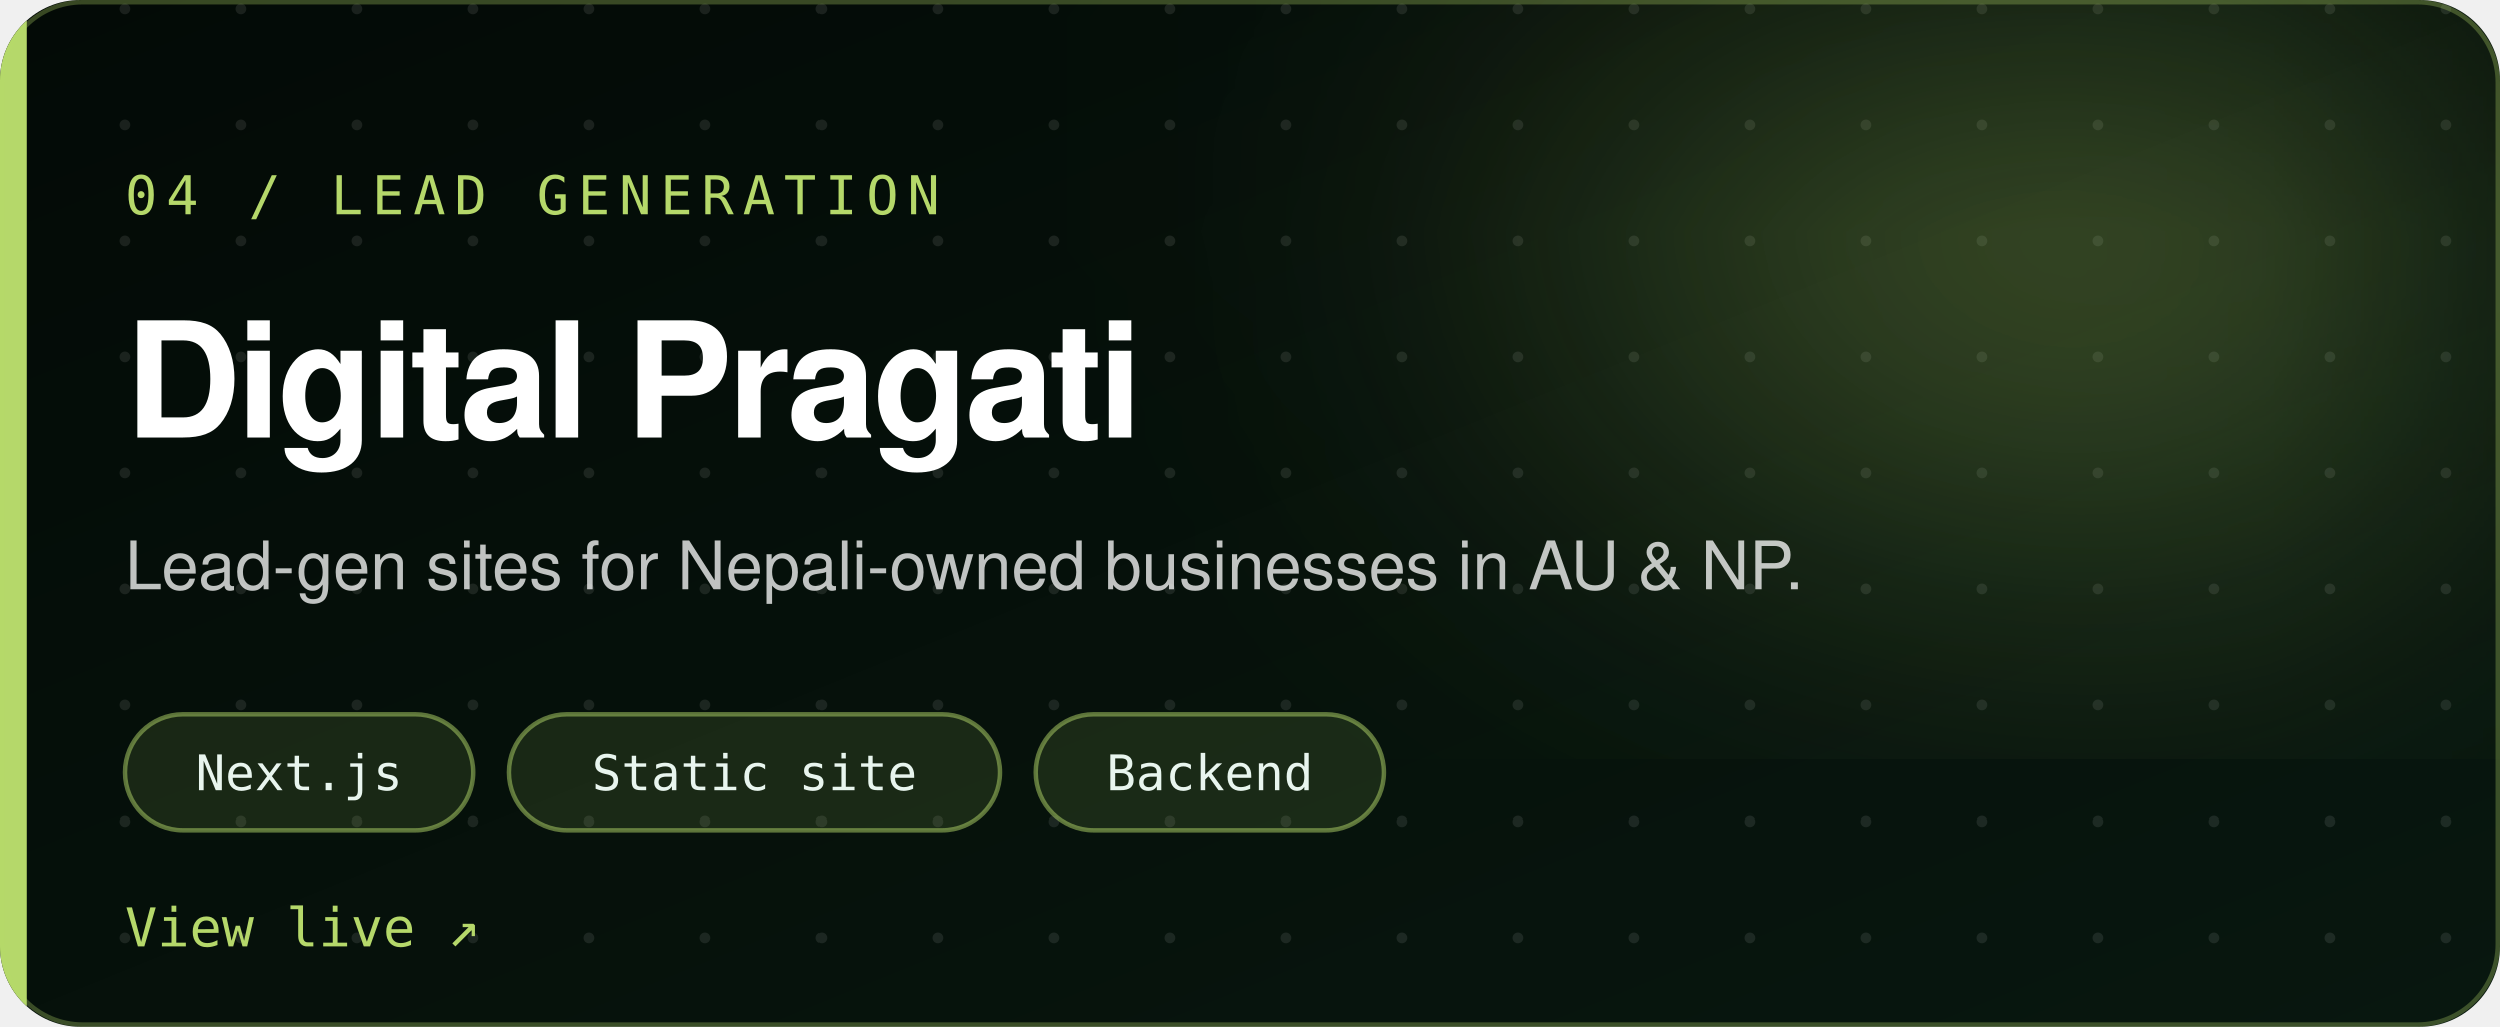
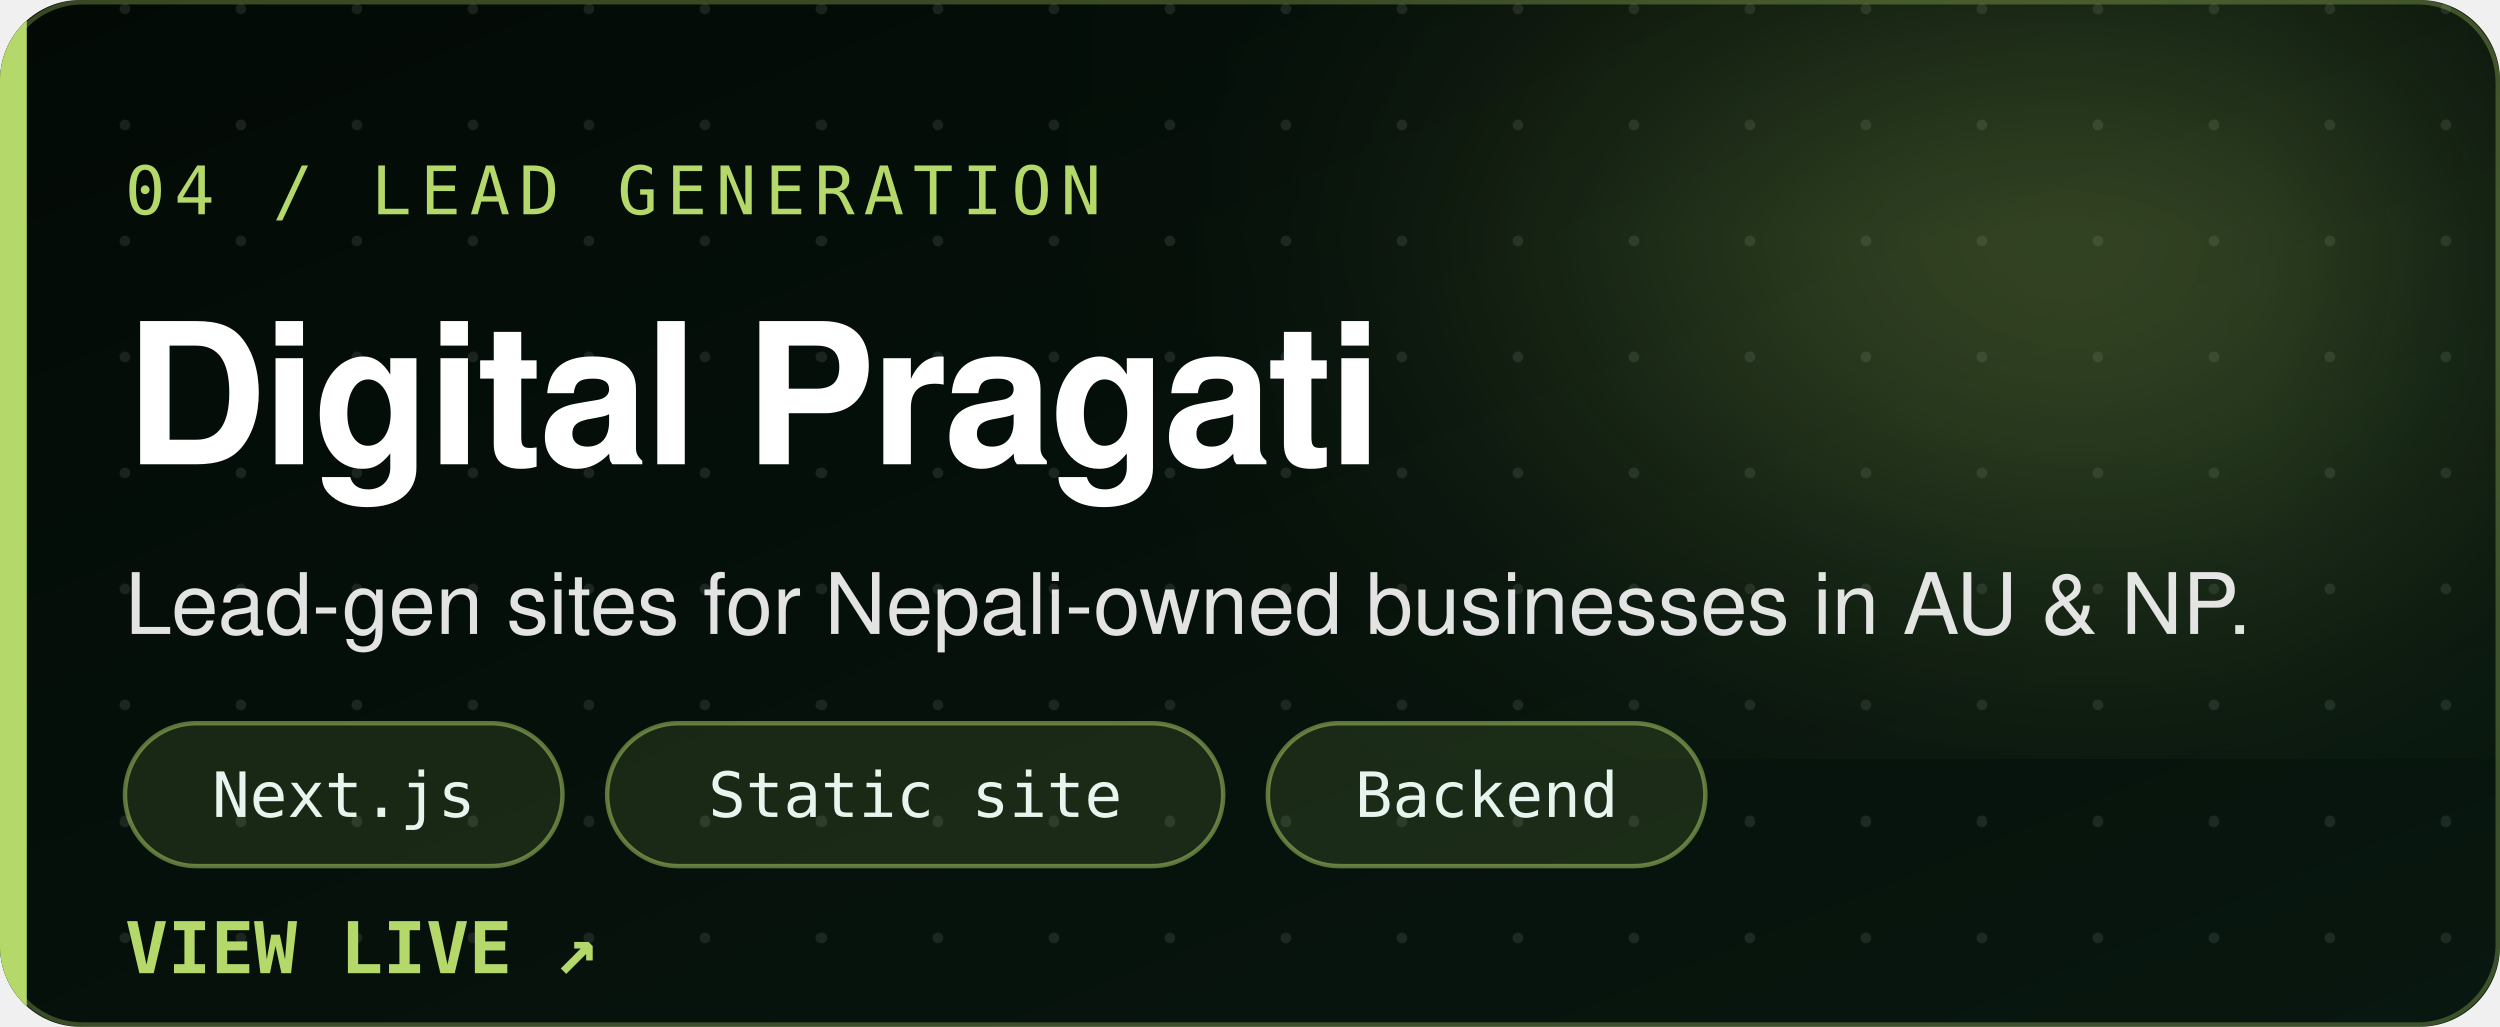
<svg xmlns="http://www.w3.org/2000/svg" width="560" height="230" viewBox="0 0 560 230" role="img" aria-label="Digital Pragati: Lead generation">
  <defs>
    <linearGradient id="bg" x1="0" y1="0" x2="1" y2="1">
      <stop offset="0" stop-color="#030A06" />
      <stop offset="1" stop-color="#08170F" />
    </linearGradient>
    <linearGradient id="g" x1="0" y1="0" x2="1" y2="0">
      <stop offset="0" stop-color="#2EBD74" />
      <stop offset=".5" stop-color="#1A9E7C" />
      <stop offset="1" stop-color="#B5D86A" />
    </linearGradient>
    <filter id="b" x="-50%" y="-50%" width="200%" height="200%">
      <feGaussianBlur stdDeviation="55" />
    </filter>
    <pattern id="d" width="26" height="26" patternUnits="userSpaceOnUse">
      <circle cx="2" cy="2" r="1.2" fill="#fff" fill-opacity=".09" />
    </pattern>
  </defs>
  <clipPath id="r">
    <rect width="560" height="230" rx="18" />
  </clipPath>
  <g clip-path="url(#r)">
    <rect width="560" height="230" fill="url(#bg)" />
    <rect width="560" height="230" fill="url(#d)" />
    <g filter="url(#b)">
      <ellipse cx="480" cy="30" rx="130" ry="70" fill="#B5D86A" fill-opacity=".45">
        <animateTransform attributeName="transform" type="translate" values="0 0;-60 30;0 0" dur="10s" repeatCount="indefinite" />
      </ellipse>
    </g>
    <rect width="6" height="230" fill="#B5D86A" />
-     <text x="28" y="48" font-family="'JetBrains Mono',Consolas,monospace" font-size="12" fill="#B5D86A" letter-spacing="2">04 / LEAD GENERATION</text>
-     <text x="28" y="98" font-family="'Segoe UI',Helvetica,Arial,sans-serif" font-size="36" font-weight="800" fill="#fff" letter-spacing="-1">Digital Pragati</text>
-     <text x="28" y="132" font-family="'Segoe UI',Helvetica,Arial,sans-serif" font-size="15" fill="#fff" fill-opacity=".75">Lead-gen sites for Nepali-owned businesses in AU &amp; NP.</text>
-     <g transform="translate(28 160)">
-       <rect width="78" height="26" rx="13" fill="#B5D86A" fill-opacity=".12" stroke="#B5D86A" stroke-opacity=".5" />
-       <text x="39" y="17" text-anchor="middle" font-family="'JetBrains Mono',Consolas,monospace" font-size="11" fill="#e8f5ee">Next.js</text>
+     <text x="28" y="48" font-family="'JetBrains Mono',Consolas,monospace" font-size="15" fill="#B5D86A" letter-spacing="2">04 / LEAD GENERATION</text>
+     <text x="28" y="104" font-family="'Segoe UI',Helvetica,Arial,sans-serif" font-size="44" font-weight="800" fill="#fff" letter-spacing="-1">Digital Pragati</text>
+     <text x="28" y="142" font-family="'Segoe UI',Helvetica,Arial,sans-serif" font-size="19" fill="#fff" fill-opacity=".88">Lead-gen sites for Nepali-owned businesses in AU &amp; NP.</text>
+     <g transform="translate(28 162)">
+       <rect width="98" height="32" rx="16" fill="#B5D86A" fill-opacity=".12" stroke="#B5D86A" stroke-opacity=".5" />
+       <text x="49" y="21" text-anchor="middle" font-family="'JetBrains Mono',Consolas,monospace" font-size="14" fill="#e8f5ee">Next.js</text>
    </g>
-     <g transform="translate(114 160)">
-       <rect width="110" height="26" rx="13" fill="#B5D86A" fill-opacity=".12" stroke="#B5D86A" stroke-opacity=".5" />
-       <text x="55" y="17" text-anchor="middle" font-family="'JetBrains Mono',Consolas,monospace" font-size="11" fill="#e8f5ee">Static site</text>
+     <g transform="translate(136 162)">
+       <rect width="138" height="32" rx="16" fill="#B5D86A" fill-opacity=".12" stroke="#B5D86A" stroke-opacity=".5" />
+       <text x="69" y="21" text-anchor="middle" font-family="'JetBrains Mono',Consolas,monospace" font-size="14" fill="#e8f5ee">Static site</text>
    </g>
-     <g transform="translate(232 160)">
-       <rect width="78" height="26" rx="13" fill="#B5D86A" fill-opacity=".12" stroke="#B5D86A" stroke-opacity=".5" />
-       <text x="39" y="17" text-anchor="middle" font-family="'JetBrains Mono',Consolas,monospace" font-size="11" fill="#e8f5ee">Backend</text>
+     <g transform="translate(284 162)">
+       <rect width="98" height="32" rx="16" fill="#B5D86A" fill-opacity=".12" stroke="#B5D86A" stroke-opacity=".5" />
+       <text x="49" y="21" text-anchor="middle" font-family="'JetBrains Mono',Consolas,monospace" font-size="14" fill="#e8f5ee">Backend</text>
    </g>
-     <text x="28" y="212" font-family="'JetBrains Mono',Consolas,monospace" font-size="12" fill="#B5D86A">View live ↗</text>
+     <text x="28" y="218" font-family="'JetBrains Mono',Consolas,monospace" font-size="16" font-weight="700" fill="#B5D86A">VIEW LIVE ↗</text>
  </g>
  <rect x=".5" y=".5" width="559" height="229" rx="18" fill="none" stroke="#B5D86A" stroke-opacity=".3" />
</svg>
